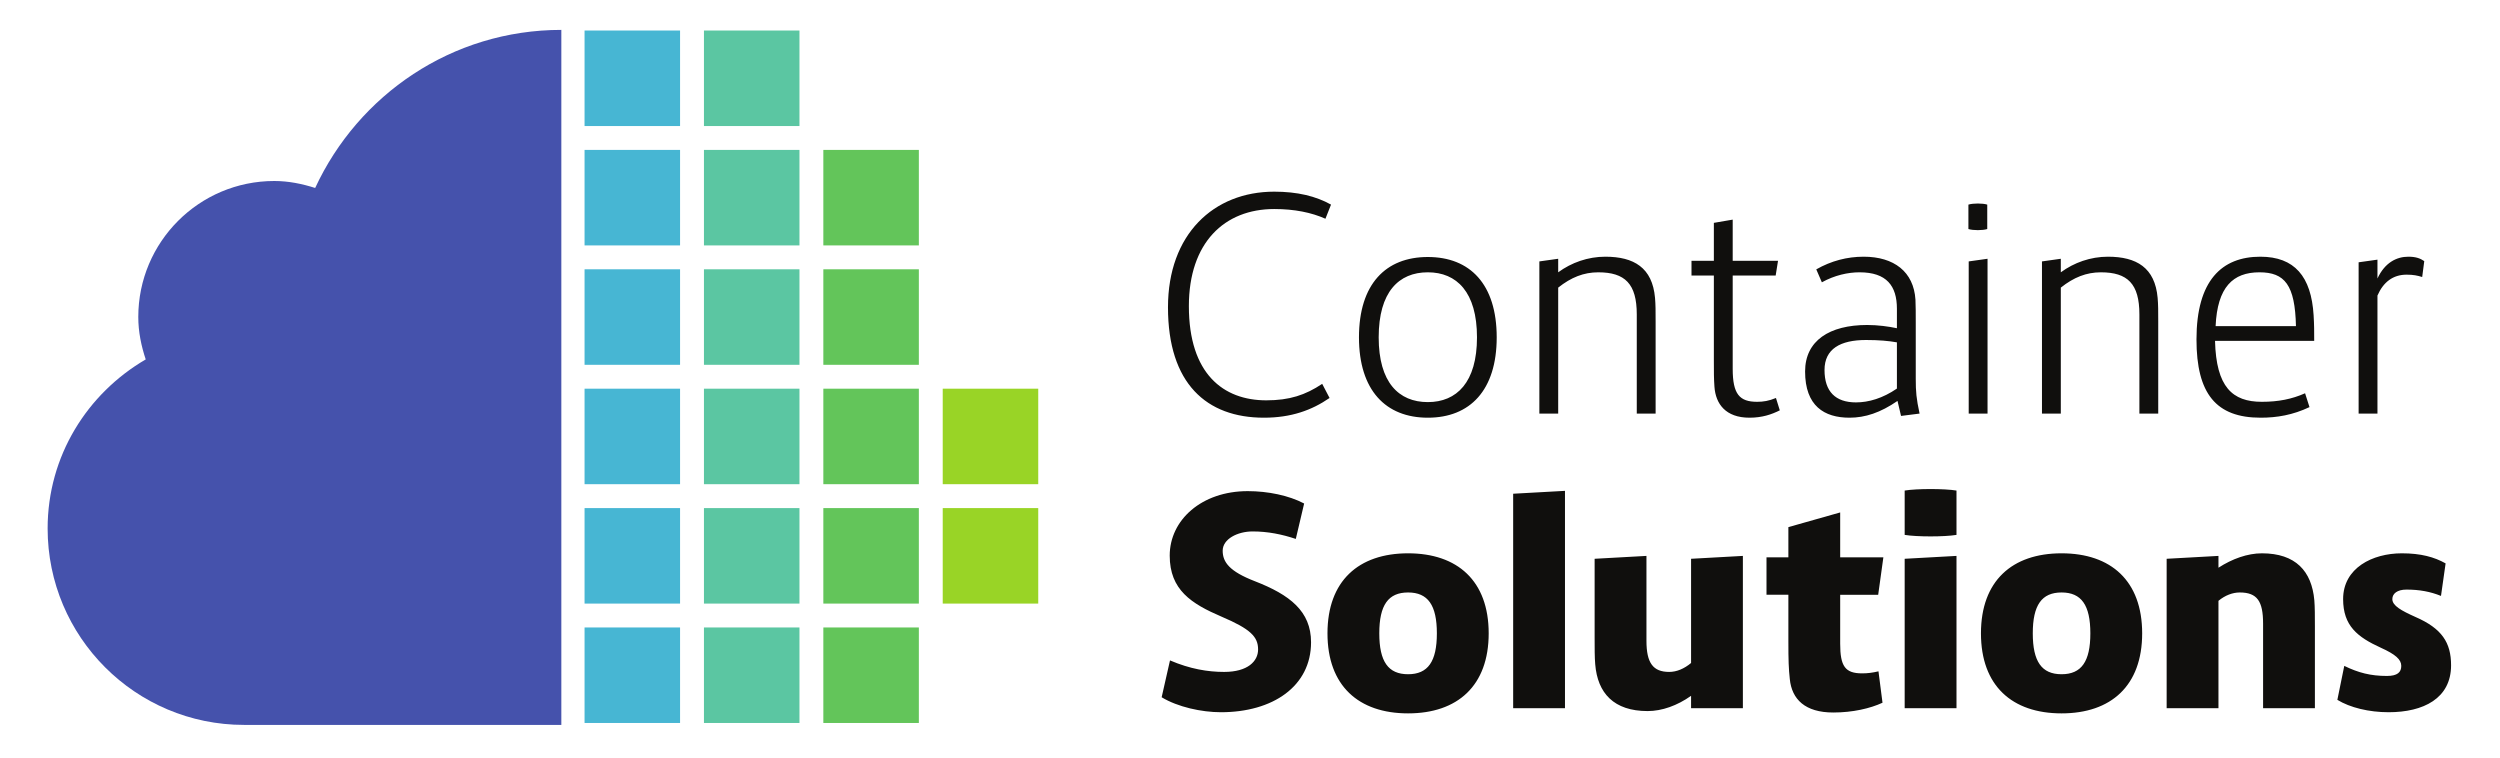
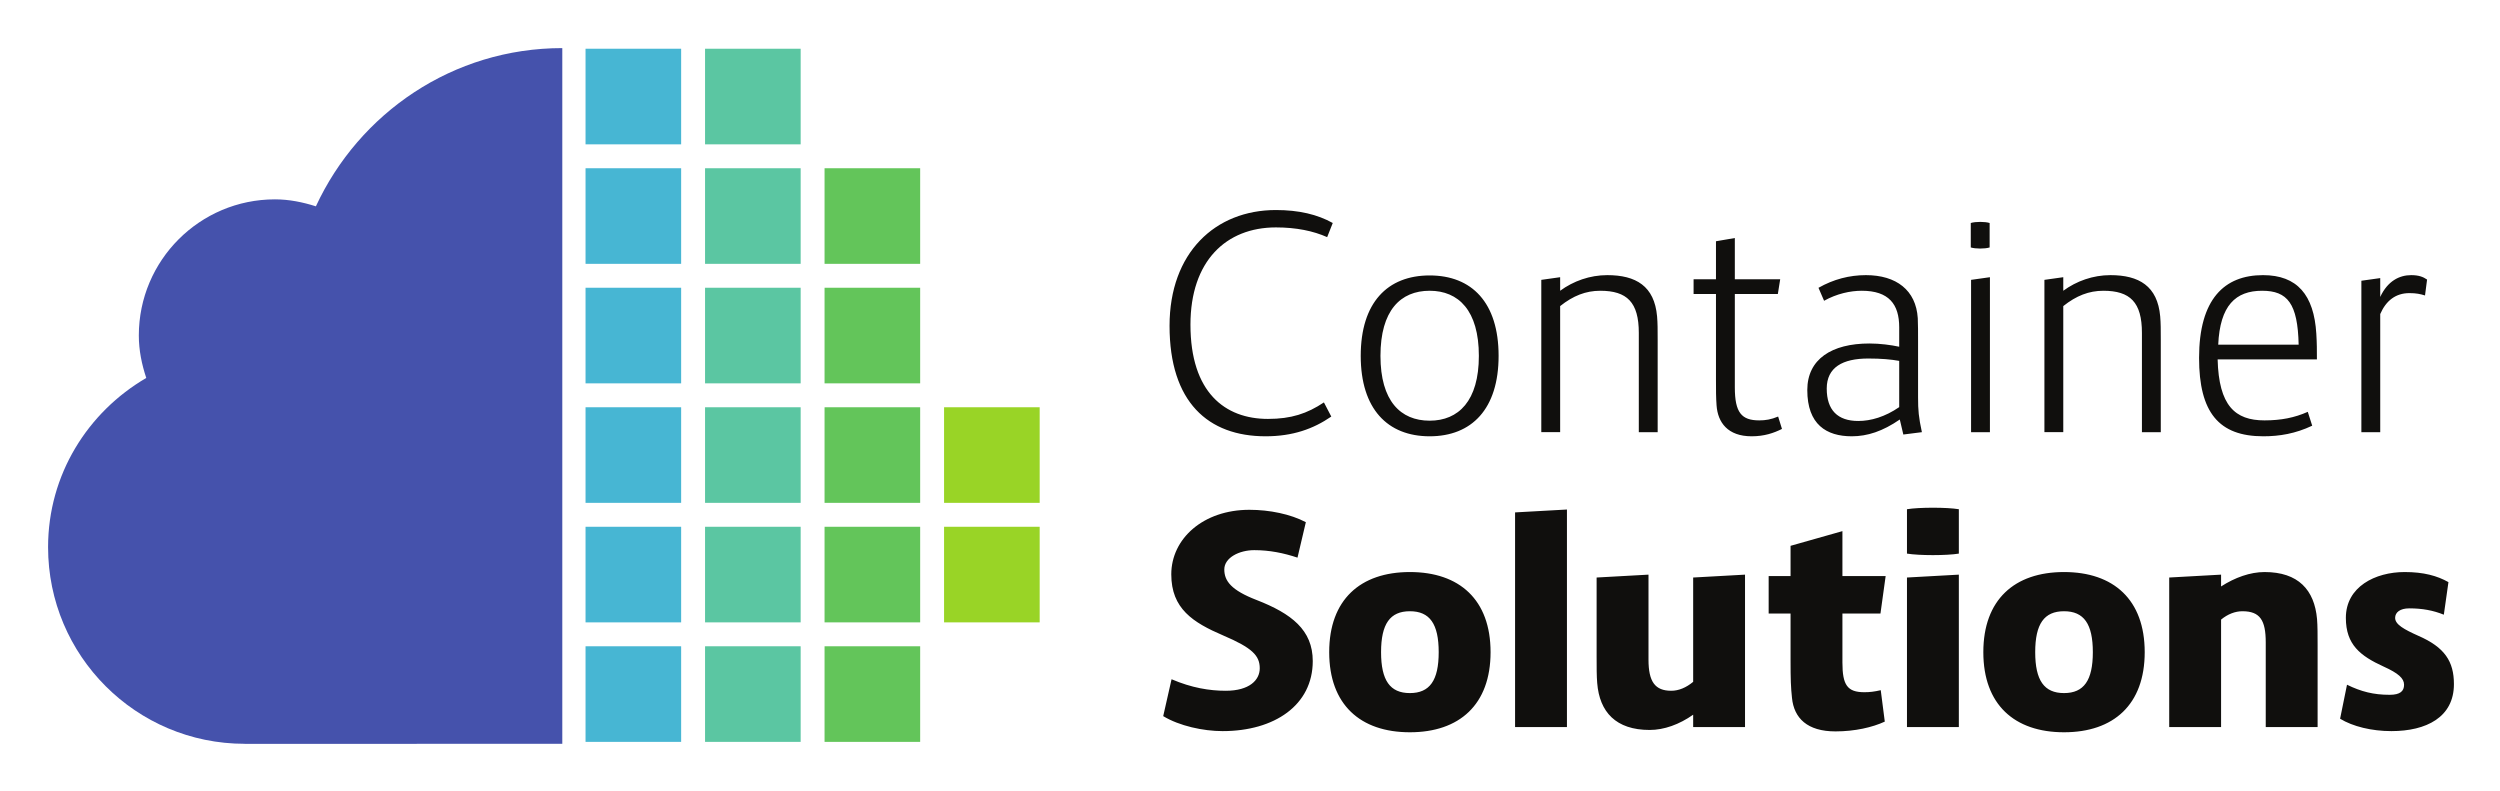
- <svg xmlns="http://www.w3.org/2000/svg" viewBox="-9.927 -2.673 521.04 150.8" height="158.773" width="523.907">
-   <path d="M107.065 144.856l-66.127.013v-.013C18.326 144.856 0 126.526 0 103.916 0 88.808 8.269 75.78 20.444 68.684c-.926-2.79-1.55-5.733-1.55-8.844 0-15.644 12.692-28.342 28.343-28.342 2.992 0 5.813.592 8.523 1.45C64.76 13.535 84.27.005 107.065.005v144.851" fill="#4552ac" />
-   <path d="M131.81 20.044h-19.906V.136h19.906v19.908" fill="#47b6d3" />
-   <path d="M156.695 20.044h-19.908V.136h19.908v19.908" fill="#5bc6a2" />
-   <path d="M131.81 44.924h-19.906V25.019h19.906v19.905" fill="#47b6d3" />
-   <path d="M156.695 44.924h-19.908V25.019h19.908v19.905" fill="#5bc6a2" />
-   <path d="M181.576 44.924h-19.907V25.019h19.907v19.905" fill="#63c55a" />
-   <path d="M131.81 69.807h-19.906V49.9h19.906v19.906" fill="#47b6d3" />
-   <path d="M156.695 69.807h-19.908V49.9h19.908v19.906" fill="#5bc6a2" />
-   <path d="M181.576 69.807h-19.907V49.9h19.907v19.906" fill="#63c55a" />
-   <path d="M131.81 94.688h-19.906V74.784h19.906v19.904" fill="#47b6d3" />
-   <path d="M156.695 94.688h-19.908V74.784h19.908v19.904" fill="#5bc6a2" />
-   <path d="M181.576 94.688h-19.907V74.784h19.907v19.904" fill="#63c55a" />
-   <path d="M206.459 94.688h-19.907V74.784h19.907v19.904" fill="#99d426" />
-   <path d="M131.81 119.573h-19.906V99.668h19.906v19.905" fill="#47b6d3" />
-   <path d="M156.695 119.573h-19.908V99.668h19.908v19.905" fill="#5bc6a2" />
-   <path d="M181.576 119.573h-19.907V99.668h19.907v19.905" fill="#63c55a" />
-   <path d="M206.459 119.573h-19.907V99.668h19.907v19.905" fill="#99d426" />
-   <path d="M131.81 144.455h-19.906v-19.906h19.906v19.906" fill="#47b6d3" />
-   <path d="M156.695 144.455h-19.908v-19.906h19.908v19.906" fill="#5bc6a2" />
-   <path d="M181.576 144.455h-19.907v-19.906h19.907v19.906" fill="#63c55a" />
-   <path d="M233.499 57.827c0-15.212 9.508-24.106 22.144-24.106 4.784 0 8.649.92 11.837 2.699l-1.165 2.944c-2.883-1.288-6.44-2.025-10.672-2.025-10.367 0-17.79 6.994-17.79 20.243 0 14.108 7.178 19.629 16.134 19.629 4.845 0 8.157-1.104 11.653-3.435l1.535 2.944c-3.743 2.577-8.036 4.11-13.679 4.11-11.963 0-19.997-7.115-19.997-23.003M297.901 64.084c0-9.446-4.233-13.556-10.245-13.556-6.072 0-10.243 4.11-10.243 13.556 0 9.385 4.171 13.495 10.243 13.495 6.012 0 10.245-4.11 10.245-13.495zm4.11 0c0 11.041-5.583 16.746-14.355 16.746-8.77 0-14.352-5.705-14.352-16.746 0-11.102 5.581-16.746 14.352-16.746 8.772 0 14.355 5.644 14.355 16.746M335.13 60.71v19.261h-3.927V59.3c0-6.379-2.452-8.771-8.035-8.771-3.005 0-5.643 1.043-8.343 3.19V79.97H310.9V48.258l3.925-.552v2.822c2.76-2.024 6.196-3.252 9.815-3.252 5.95 0 9.815 2.27 10.367 8.589.122 1.41.122 2.76.122 4.845M361.01 79.297c-1.717.859-3.68 1.533-6.318 1.533-4.968 0-7.053-2.883-7.3-6.441-.123-1.656-.123-3.128-.123-5.336v-17.85h-4.661v-3.068h4.661v-7.913l3.926-.674v8.587h9.446l-.49 3.068h-8.956v19.445c0 5.275 1.412 6.87 5.092 6.87 1.289 0 2.454-.184 3.925-.798l.799 2.577M376.895 77.64c2.636 0 5.581-.858 8.525-2.883v-9.63c-1.717-.307-3.741-.491-6.441-.491-5.336 0-8.648 1.84-8.648 6.257 0 4.478 2.269 6.748 6.564 6.748zm9.384 2.822l-.736-3.128c-3.558 2.453-6.747 3.496-9.999 3.496-5.275 0-9.261-2.454-9.261-9.63 0-6.44 5.09-9.692 12.942-9.692 2.208 0 4.478.307 6.195.675v-4.05c0-4.784-2.147-7.605-7.79-7.605-2.391 0-5.213.613-7.851 2.085l-1.166-2.698c3.13-1.78 6.44-2.639 9.876-2.639 6.318 0 10.428 3.13 10.796 8.956.062 1.411.062 2.822.062 4.908v11.593c0 2.7.122 4.11.796 7.238l-3.864.49M400.383 48.258l3.925-.552v32.265h-3.925zm-.062-11.838c.983-.307 2.944-.307 3.927 0v5.09c-.983.308-2.944.308-3.927 0v-5.09M439.883 60.71v19.261h-3.926V59.3c0-6.379-2.453-8.771-8.036-8.771-3.004 0-5.642 1.043-8.341 3.19V79.97h-3.927V48.258l3.927-.552v2.822c2.76-2.024 6.195-3.252 9.815-3.252 5.949 0 9.813 2.27 10.365 8.589.123 1.41.123 2.76.123 4.845M451.841 61.753h16.746c-.184-8.588-2.332-11.225-7.607-11.225-5.52 0-8.772 3.067-9.139 11.225zm18.647 13.986l.921 2.883c-3.497 1.656-6.809 2.208-10.182 2.208-9.263 0-13.372-4.969-13.372-16.317 0-12.268 5.274-17.237 13.309-17.237 7.116 0 10.612 4.11 11.103 12.208.122 2.024.122 3.373.122 5.336h-20.67c.245 9.63 3.618 12.698 9.753 12.698 3.435 0 6.256-.553 9.016-1.78M481.647 48.443l3.926-.552v3.925c1.534-3.312 3.987-4.54 6.442-4.54 1.594 0 2.513.37 3.312.921l-.43 3.312c-.981-.306-1.84-.49-3.252-.49-2.821 0-4.845 1.533-6.072 4.354v24.598h-3.926V48.443M232.18 139.093l1.739-7.679c4.2 1.8 7.92 2.4 11.28 2.4 4.92 0 7.08-2.22 7.08-4.68 0-2.64-1.56-4.26-7.62-6.84-6.299-2.7-10.799-5.58-10.799-12.719 0-7.44 6.659-13.44 16.259-13.44 4.2 0 8.58.9 11.758 2.58l-1.738 7.38c-2.88-.96-5.82-1.56-9-1.56-3.12 0-6.24 1.56-6.24 4.02 0 2.399 1.44 4.32 6.72 6.36 7.26 2.82 11.698 6.24 11.698 12.719 0 9.18-7.978 14.58-18.778 14.58-4.02 0-9-1.08-12.359-3.12M289.539 125.775c0-5.88-1.86-8.52-6-8.52-4.139 0-6 2.64-6 8.52 0 5.879 1.861 8.52 6 8.52 4.14 0 6-2.641 6-8.52zm10.8 0c0 10.918-6.48 16.679-16.8 16.679s-16.799-5.76-16.799-16.68 6.479-16.68 16.799-16.68 16.8 5.76 16.8 16.68M305.44 96.676l10.8-.6v45.297h-10.8V96.676M353.317 109.635v31.738H342.52v-2.578c-2.88 2.038-6.06 3.178-9.06 3.178-7.02 0-10.44-3.72-10.92-9.78-.122-1.379-.122-3.418-.122-5.459v-16.5l10.802-.599v17.7c0 4.619 1.378 6.478 4.74 6.478 1.56 0 3.12-.66 4.56-1.859v-21.72l10.798-.599M381.577 133.693l.84 6.542c-2.58 1.198-6.24 2.038-10.26 2.038-5.88 0-8.638-2.758-9.06-6.96-.238-2.22-.298-3.84-.298-7.919v-9.66h-4.56v-7.8h4.56v-6.299l10.798-3.06v9.36h9l-1.08 7.8h-7.92v10.2c0 4.68 1.02 6.18 4.56 6.18 1.2 0 2.099-.122 3.42-.422M387.037 110.234l10.8-.599v31.738h-10.8zm0-14.219c2.52-.42 8.279-.42 10.8 0v9.24c-2.521.421-8.28.421-10.8 0v-9.24M425.736 125.775c0-5.88-1.861-8.52-6-8.52-4.14 0-6 2.64-6 8.52 0 5.879 1.86 8.52 6 8.52 4.139 0 6-2.641 6-8.52zm10.799 0c0 10.918-6.48 16.679-16.799 16.679-10.32 0-16.8-5.76-16.8-16.68s6.48-16.68 16.8-16.68c10.319 0 16.799 5.76 16.799 16.68M472.535 124.334v17.04h-10.799v-17.64c0-4.62-1.201-6.479-4.861-6.479-1.5 0-3.06.599-4.439 1.74v22.378h-10.799v-31.139l10.799-.599v2.46c2.879-1.86 6.06-3 9.059-3 7.021 0 10.38 3.72 10.921 9.78.119 1.38.119 3.42.119 5.46M477.216 139.635l1.44-7.08c2.94 1.438 5.52 2.099 8.88 2.099 2.22 0 3-.78 3-2.1s-1.2-2.4-4.26-3.78c-4.859-2.22-7.859-4.56-7.859-10.14 0-6.48 6.119-9.54 12.239-9.54 3.96 0 6.78.78 9.12 2.101l-.961 6.78c-2.22-.9-4.5-1.32-7.199-1.32-1.921 0-2.94.84-2.94 1.979 0 1.38 1.86 2.401 4.799 3.72 5.521 2.4 7.441 5.34 7.441 10.08 0 6.9-5.76 9.78-13.02 9.78-4.08 0-8.039-.96-10.68-2.58" fill="#100f0d" />
+ <svg xmlns="http://www.w3.org/2000/svg" role="img" viewBox="-10.01 -10.01 520.52 164.52">
+   <path fill="#4552ac" d="M107.065 144.856l-66.127.013v-.013C18.326 144.856 0 126.526 0 103.916 0 88.808 8.269 75.78 20.444 68.684c-.926-2.79-1.55-5.733-1.55-8.844 0-15.644 12.692-28.342 28.343-28.342 2.992 0 5.813.592 8.523 1.45C64.76 13.535 84.27.005 107.065.005v144.851" />
+   <path fill="#47b6d3" d="M131.81 20.044h-19.906V.136h19.906v19.908" />
+   <path fill="#5bc6a2" d="M156.695 20.044h-19.908V.136h19.908v19.908" />
+   <path fill="#47b6d3" d="M131.81 44.924h-19.906V25.019h19.906v19.905" />
+   <path fill="#5bc6a2" d="M156.695 44.924h-19.908V25.019h19.908v19.905" />
+   <path fill="#63c55a" d="M181.576 44.924h-19.907V25.019h19.907v19.905" />
+   <path fill="#47b6d3" d="M131.81 69.807h-19.906V49.9h19.906v19.906" />
+   <path fill="#5bc6a2" d="M156.695 69.807h-19.908V49.9h19.908v19.906" />
+   <path fill="#63c55a" d="M181.576 69.807h-19.907V49.9h19.907v19.906" />
+   <path fill="#47b6d3" d="M131.81 94.688h-19.906V74.784h19.906v19.904" />
+   <path fill="#5bc6a2" d="M156.695 94.688h-19.908V74.784h19.908v19.904" />
+   <path fill="#63c55a" d="M181.576 94.688h-19.907V74.784h19.907v19.904" />
+   <path fill="#99d426" d="M206.459 94.688h-19.907V74.784h19.907v19.904" />
+   <path fill="#47b6d3" d="M131.81 119.573h-19.906V99.668h19.906v19.905" />
+   <path fill="#5bc6a2" d="M156.695 119.573h-19.908V99.668h19.908v19.905" />
+   <path fill="#63c55a" d="M181.576 119.573h-19.907V99.668h19.907v19.905" />
+   <path fill="#99d426" d="M206.459 119.573h-19.907V99.668h19.907v19.905" />
+   <path fill="#47b6d3" d="M131.81 144.455h-19.906v-19.906h19.906v19.906" />
+   <path fill="#5bc6a2" d="M156.695 144.455h-19.908v-19.906h19.908v19.906" />
+   <path fill="#63c55a" d="M181.576 144.455h-19.907v-19.906h19.907v19.906" />
+   <path fill="#100f0d" d="M233.499 57.827c0-15.212 9.508-24.106 22.144-24.106 4.784 0 8.649.92 11.837 2.699l-1.165 2.944c-2.883-1.288-6.44-2.025-10.672-2.025-10.367 0-17.79 6.994-17.79 20.243 0 14.108 7.178 19.629 16.134 19.629 4.845 0 8.157-1.104 11.653-3.435l1.535 2.944c-3.743 2.577-8.036 4.11-13.679 4.11-11.963 0-19.997-7.115-19.997-23.003m64.402 6.257c0-9.446-4.233-13.556-10.245-13.556-6.072 0-10.243 4.11-10.243 13.556 0 9.385 4.171 13.495 10.243 13.495 6.012 0 10.245-4.11 10.245-13.495zm4.11 0c0 11.041-5.583 16.746-14.355 16.746-8.77 0-14.352-5.705-14.352-16.746 0-11.102 5.581-16.746 14.352-16.746 8.772 0 14.355 5.644 14.355 16.746m33.119-3.374v19.261h-3.927V59.3c0-6.379-2.452-8.771-8.035-8.771-3.005 0-5.643 1.043-8.343 3.19V79.97H310.9V48.258l3.925-.552v2.822c2.76-2.024 6.196-3.252 9.815-3.252 5.95 0 9.815 2.27 10.367 8.589.122 1.41.122 2.76.122 4.845m25.881 18.587c-1.717.859-3.68 1.533-6.318 1.533-4.968 0-7.053-2.883-7.3-6.441-.123-1.656-.123-3.128-.123-5.336v-17.85h-4.661v-3.068h4.661v-7.913l3.926-.674v8.587h9.446l-.49 3.068h-8.956v19.445c0 5.275 1.412 6.87 5.092 6.87 1.289 0 2.454-.184 3.925-.798l.799 2.577m15.884-1.657c2.636 0 5.581-.858 8.525-2.883v-9.63c-1.717-.307-3.741-.491-6.441-.491-5.336 0-8.648 1.84-8.648 6.257 0 4.478 2.269 6.748 6.564 6.748zm9.384 2.822l-.736-3.128c-3.558 2.453-6.747 3.496-9.999 3.496-5.275 0-9.261-2.454-9.261-9.63 0-6.44 5.09-9.692 12.942-9.692 2.208 0 4.478.307 6.195.675v-4.05c0-4.784-2.147-7.605-7.79-7.605-2.391 0-5.213.613-7.851 2.085l-1.166-2.698c3.13-1.78 6.44-2.639 9.876-2.639 6.318 0 10.428 3.13 10.796 8.956.062 1.411.062 2.822.062 4.908v11.593c0 2.7.122 4.11.796 7.238l-3.864.49m14.104-32.203l3.925-.552v32.265h-3.925zm-.062-11.838c.983-.307 2.944-.307 3.927 0v5.09c-.983.308-2.944.308-3.927 0v-5.09m39.562 24.29v19.261h-3.926V59.3c0-6.379-2.453-8.771-8.036-8.771-3.004 0-5.642 1.043-8.341 3.19V79.97h-3.927V48.258l3.927-.552v2.822c2.76-2.024 6.195-3.252 9.815-3.252 5.949 0 9.813 2.27 10.365 8.589.123 1.41.123 2.76.123 4.845m11.958 1.043h16.746c-.184-8.588-2.332-11.225-7.607-11.225-5.52 0-8.772 3.067-9.139 11.225zm18.647 13.986l.921 2.883c-3.497 1.656-6.809 2.208-10.182 2.208-9.263 0-13.372-4.969-13.372-16.317 0-12.268 5.274-17.237 13.309-17.237 7.116 0 10.612 4.11 11.103 12.208.122 2.024.122 3.373.122 5.336h-20.67c.245 9.63 3.618 12.698 9.753 12.698 3.435 0 6.256-.553 9.016-1.78m11.159-27.295l3.926-.552v3.925c1.534-3.312 3.987-4.54 6.442-4.54 1.594 0 2.513.37 3.312.921l-.43 3.312c-.981-.306-1.84-.49-3.252-.49-2.821 0-4.845 1.533-6.072 4.354v24.598h-3.926V48.443m-249.467 90.65l1.739-7.679c4.2 1.8 7.92 2.4 11.28 2.4 4.92 0 7.08-2.22 7.08-4.68 0-2.64-1.56-4.26-7.62-6.84-6.299-2.7-10.799-5.58-10.799-12.719 0-7.44 6.659-13.44 16.259-13.44 4.2 0 8.58.9 11.758 2.58l-1.738 7.38c-2.88-.96-5.82-1.56-9-1.56-3.12 0-6.24 1.56-6.24 4.02 0 2.399 1.44 4.32 6.72 6.36 7.26 2.82 11.698 6.24 11.698 12.719 0 9.18-7.978 14.58-18.778 14.58-4.02 0-9-1.08-12.359-3.12m57.359-13.319c0-5.88-1.86-8.52-6-8.52-4.139 0-6 2.64-6 8.52 0 5.879 1.861 8.52 6 8.52 4.14 0 6-2.641 6-8.52zm10.8 0c0 10.918-6.48 16.679-16.8 16.679s-16.799-5.76-16.799-16.68 6.479-16.68 16.799-16.68 16.8 5.76 16.8 16.68m5.101-29.098l10.8-.6v45.297h-10.8V96.676m47.877 12.959v31.738H342.52v-2.578c-2.88 2.038-6.06 3.178-9.06 3.178-7.02 0-10.44-3.72-10.92-9.78-.122-1.379-.122-3.418-.122-5.459v-16.5l10.802-.599v17.7c0 4.619 1.378 6.478 4.74 6.478 1.56 0 3.12-.66 4.56-1.859v-21.72l10.798-.599m28.259 24.058l.84 6.542c-2.58 1.198-6.24 2.038-10.26 2.038-5.88 0-8.638-2.758-9.06-6.96-.238-2.22-.298-3.84-.298-7.919v-9.66h-4.56v-7.8h4.56v-6.299l10.798-3.06v9.36h9l-1.08 7.8h-7.92v10.2c0 4.68 1.02 6.18 4.56 6.18 1.2 0 2.099-.122 3.42-.422m5.46-23.459l10.8-.599v31.738h-10.8zm0-14.219c2.52-.42 8.279-.42 10.8 0v9.24c-2.521.421-8.28.421-10.8 0v-9.24m38.699 29.76c0-5.88-1.861-8.52-6-8.52-4.14 0-6 2.64-6 8.52 0 5.879 1.86 8.52 6 8.52 4.139 0 6-2.641 6-8.52zm10.799 0c0 10.918-6.48 16.679-16.799 16.679-10.32 0-16.8-5.76-16.8-16.68s6.48-16.68 16.8-16.68c10.319 0 16.799 5.76 16.799 16.68m36-1.44v17.04h-10.799v-17.64c0-4.62-1.201-6.479-4.861-6.479-1.5 0-3.06.599-4.439 1.74v22.378h-10.799v-31.139l10.799-.599v2.46c2.879-1.86 6.06-3 9.059-3 7.021 0 10.38 3.72 10.921 9.78.119 1.38.119 3.42.119 5.46m4.681 15.3l1.44-7.08c2.94 1.438 5.52 2.099 8.88 2.099 2.22 0 3-.78 3-2.1s-1.2-2.4-4.26-3.78c-4.859-2.22-7.859-4.56-7.859-10.14 0-6.48 6.119-9.54 12.239-9.54 3.96 0 6.78.78 9.12 2.101l-.961 6.78c-2.22-.9-4.5-1.32-7.199-1.32-1.921 0-2.94.84-2.94 1.979 0 1.38 1.86 2.401 4.799 3.72 5.521 2.4 7.441 5.34 7.441 10.08 0 6.9-5.76 9.78-13.02 9.78-4.08 0-8.039-.96-10.68-2.58" />
</svg>
